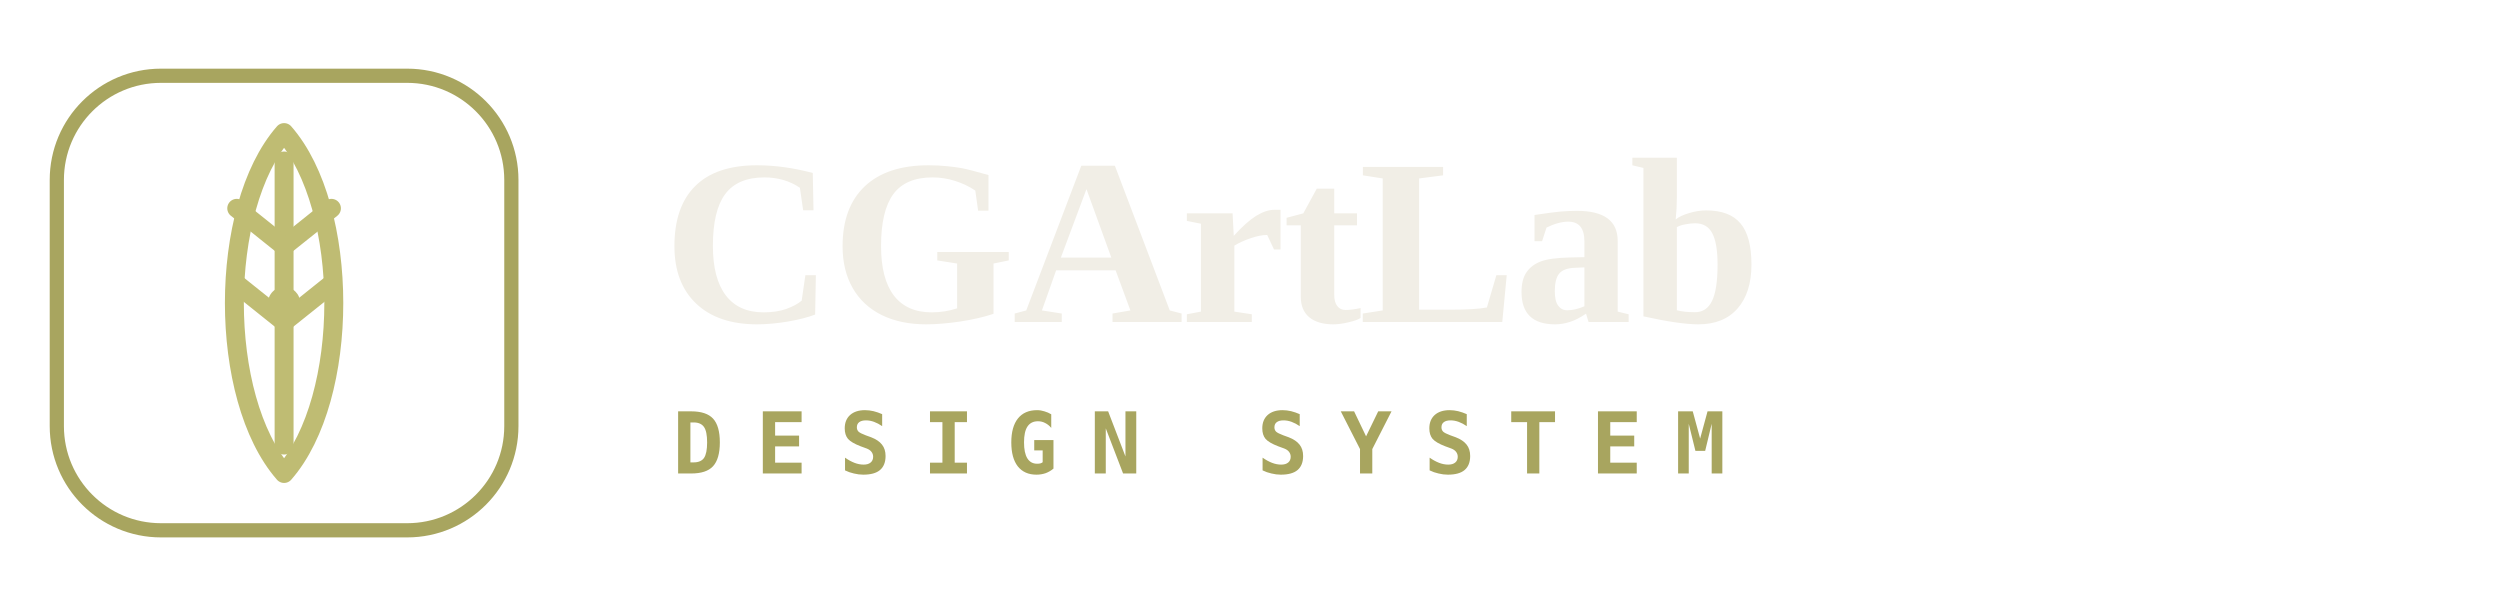
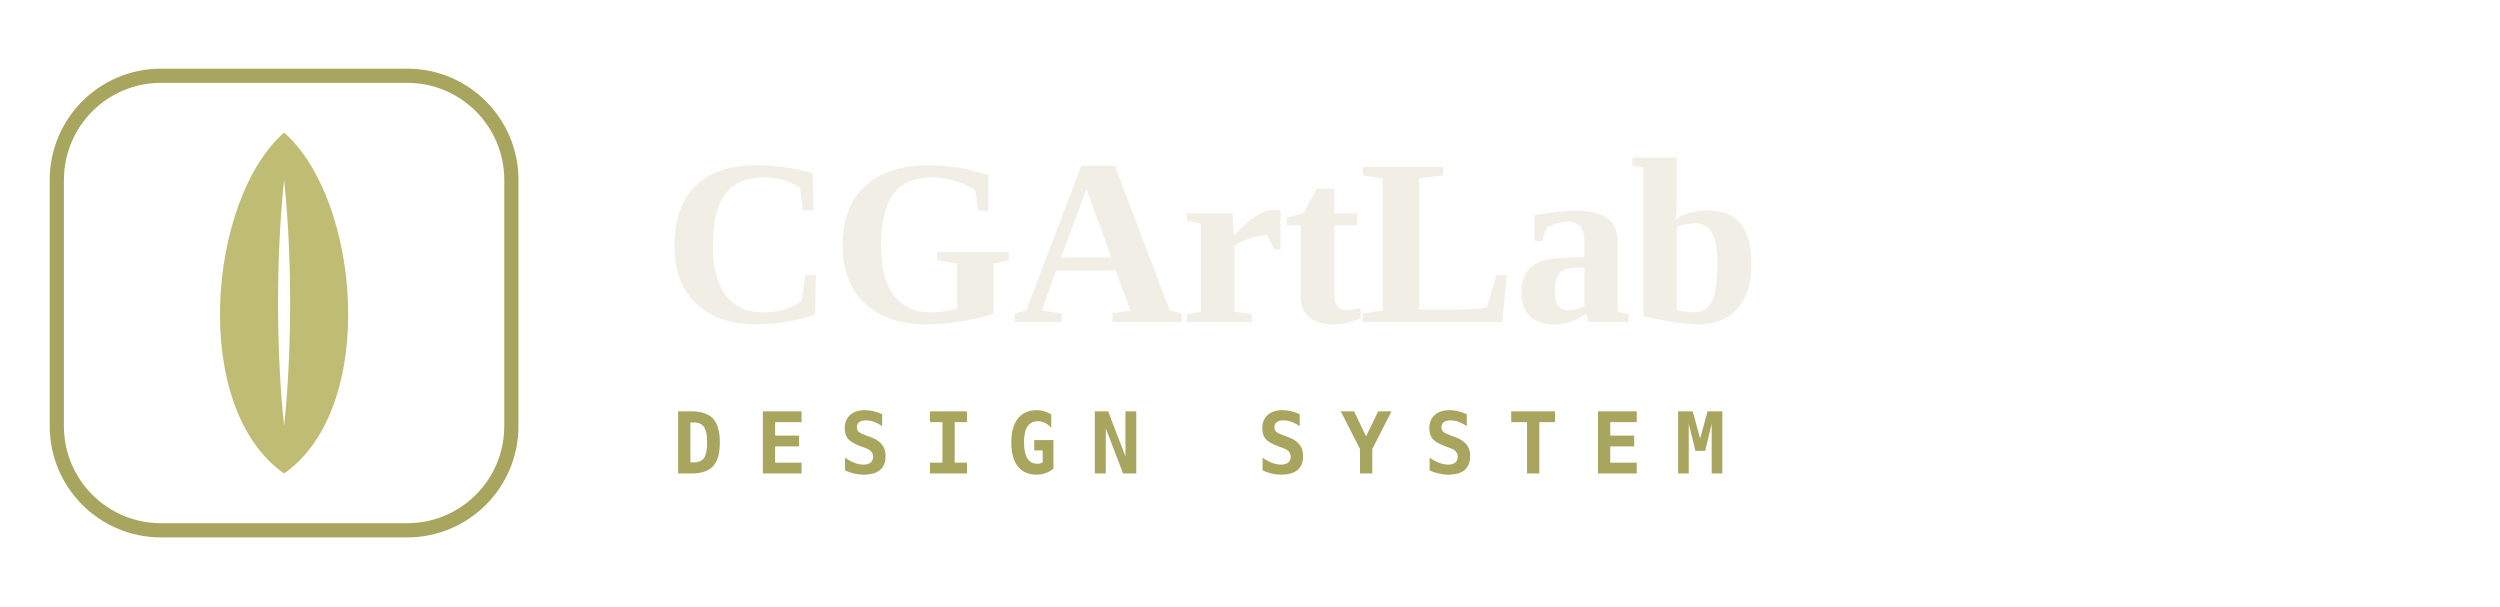
<svg xmlns="http://www.w3.org/2000/svg" viewBox="0 0 264 64" role="img" aria-label="CGArtLab Design System">
  <rect x="6" y="8" width="48" height="48" rx="11" fill="none" stroke="#a8a55f" stroke-width="1.5" />
-   <g fill="none" stroke="#bfbc73" stroke-width="2" stroke-linecap="round" stroke-linejoin="round">
-     <path d="M30 14C37 22 37 42 30 50C23 42 23 22 30 14Z" />
-     <path d="M30 17V47" />
-     <path d="M30 26L35 22" />
-     <path d="M30 26L25 22" />
-     <path d="M30 34L35 30" />
-     <path d="M30 34L25 30" />
-   </g>
-   <circle cx="30" cy="32" r="1.7" fill="#bfbc73" />
+   <path fill-rule="evenodd" clip-rule="evenodd" fill="#bfbc73" d="M30 14C38 21 40 43 30 50C20 43 22 21 30 14ZM30 19C30.85 27 30.85 37 30 45C29.15 37 29.15 27 30 19Z" />
  <text x="70" y="34" font-family="'Iowan Old Style','Charter',Georgia,'Times New Roman',serif" font-size="25" font-weight="700" fill="#f1eee6" letter-spacing="-0.3">CGArtLab</text>
  <text x="71" y="50" font-family="'JetBrains Mono','IBM Plex Mono',ui-monospace,monospace" font-size="9" font-weight="600" fill="#a8a55f" letter-spacing="3.4">DESIGN SYSTEM</text>
</svg>
